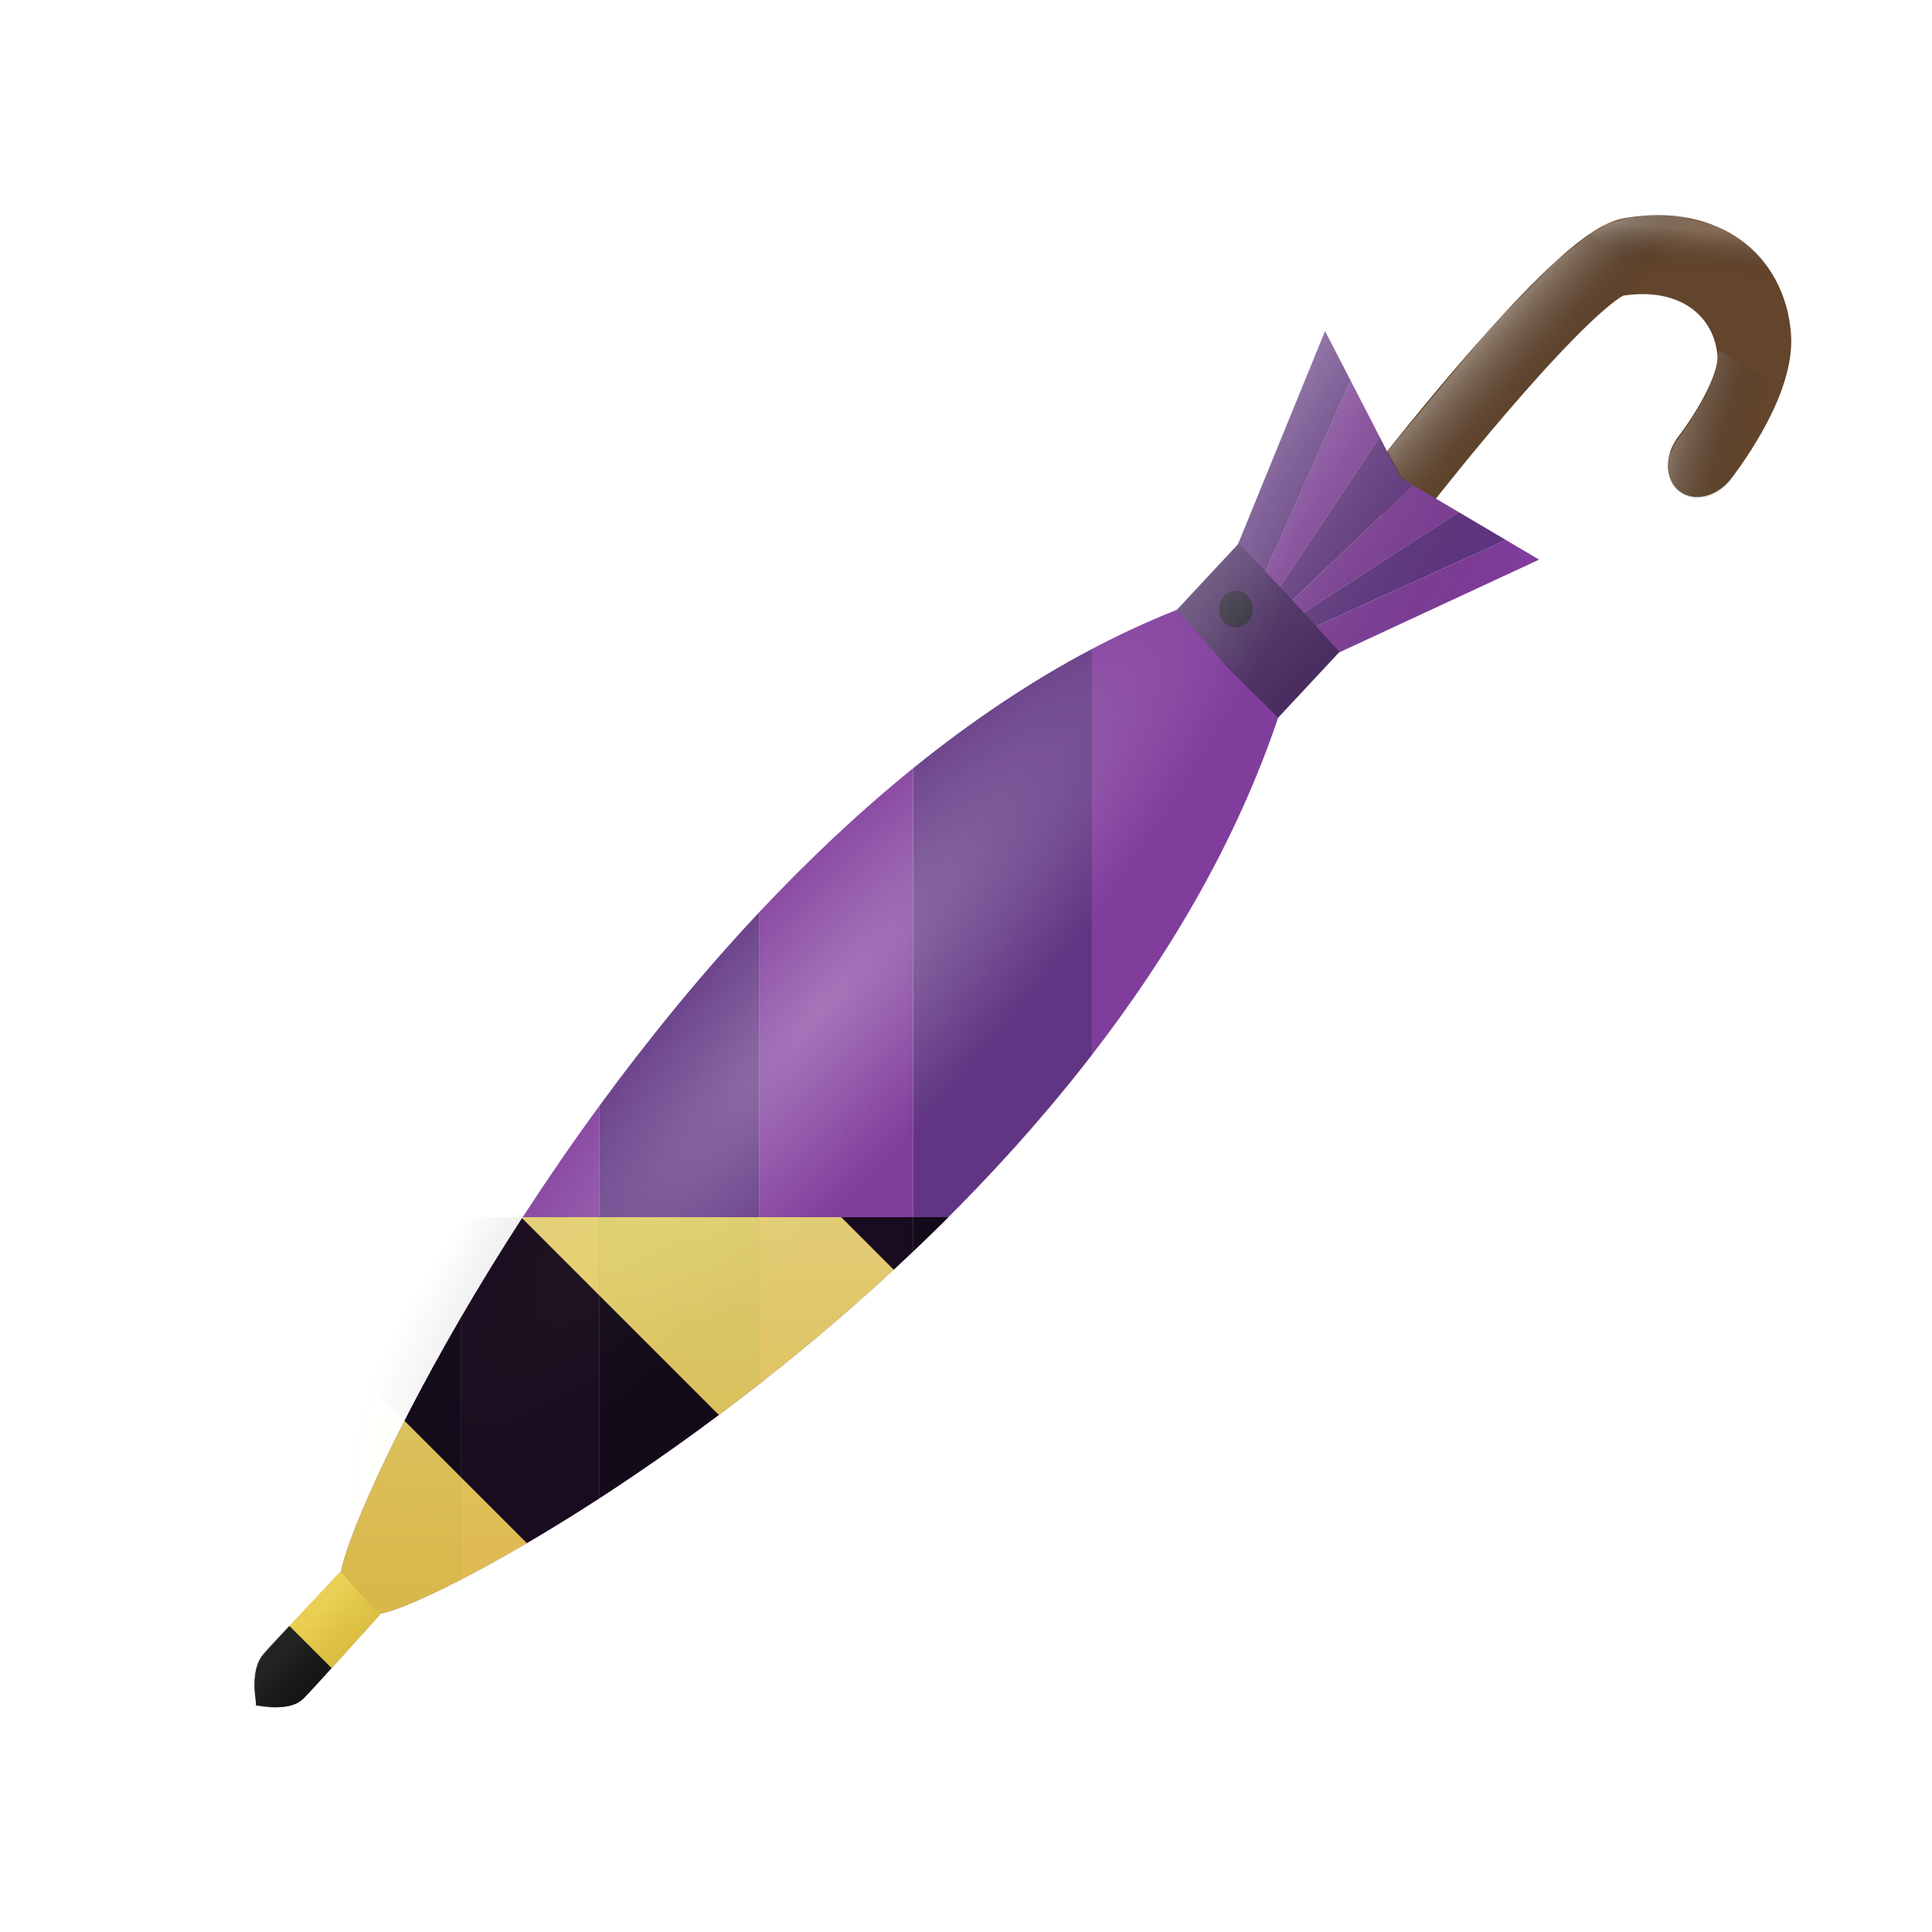
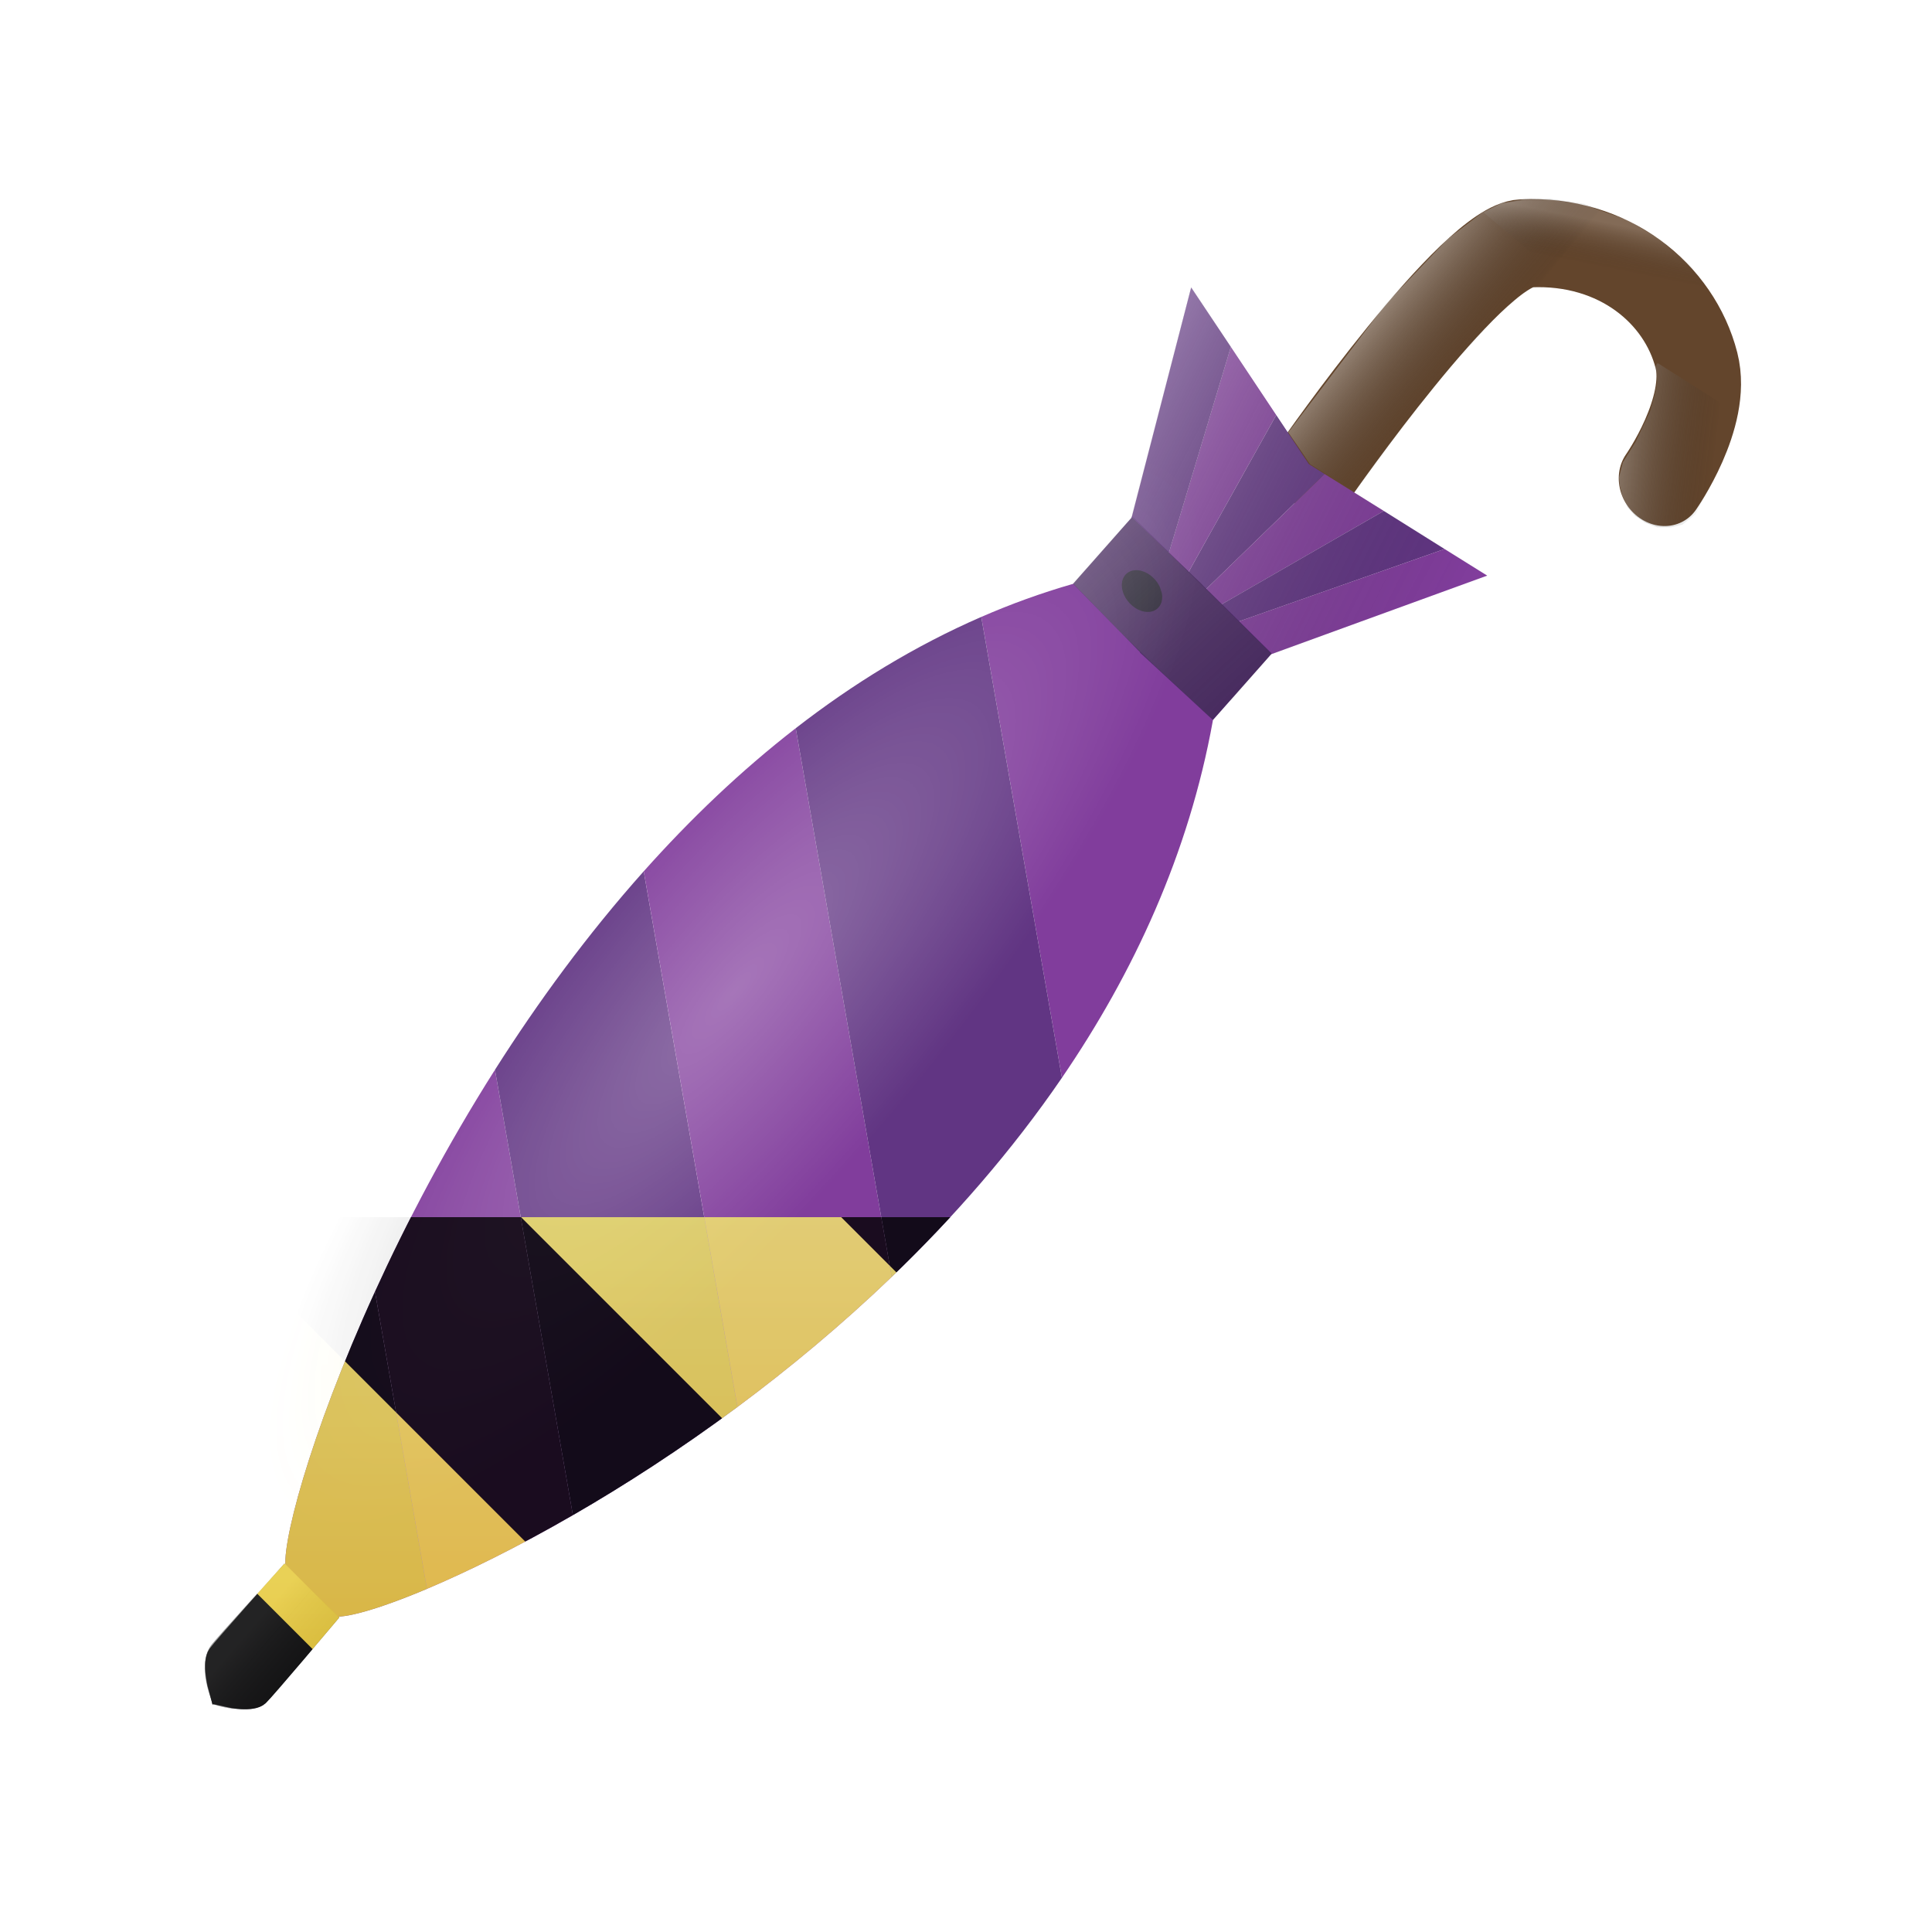
<svg xmlns="http://www.w3.org/2000/svg" height="128px" viewBox="0 0 128 128" width="128px">
  <filter id="a" height="100%" width="100%" x="0%" y="0%">
    <feColorMatrix color-interpolation-filters="sRGB" values="0 0 0 0 1 0 0 0 0 1 0 0 0 0 1 0 0 0 1 0" />
  </filter>
-   <linearGradient id="b" gradientTransform="matrix(0.565856 -0.617337 0.558174 0.619951 9.893637 -136.9326)" gradientUnits="userSpaceOnUse" x1="-188.203" x2="-188.203" y1="203.484" y2="215.755">
+   <linearGradient id="b" gradientTransform="matrix(0.54006 -0.6248 0.776897 0.778996 -43.87687 -171.8219)" gradientUnits="userSpaceOnUse" x1="-188.203" x2="-188.203" y1="203.484" y2="215.755">
    <stop offset="0.405" stop-color="#ffffff" stop-opacity="0.503" />
    <stop offset="1" stop-opacity="0" />
  </linearGradient>
-   <linearGradient id="c" gradientTransform="matrix(0.753011 0.801906 -0.991866 0.93139 -213.822 -62.92274)" gradientUnits="userSpaceOnUse" x1="243.64" x2="264.06" y1="-111.732" y2="-111.732">
+   <linearGradient id="c" gradientTransform="matrix(1.041239 1.011803 -0.976595 0.924064 -291.1826 -117.8891)" gradientUnits="userSpaceOnUse" x1="243.64" x2="264.06" y1="-111.732" y2="-111.732">
    <stop offset="0.086" stop-color="#ffffff" stop-opacity="0.39" />
    <stop offset="1" stop-opacity="0" />
  </linearGradient>
-   <radialGradient id="d" cx="204.853" cy="142.506" gradientTransform="matrix(0.740488 0.67207 -3.069435 3.381912 340.0254 -552.6384)" gradientUnits="userSpaceOnUse" r="12.693">
+   <radialGradient id="d" cx="204.853" cy="142.506" gradientTransform="matrix(1.000775 0.862701 -2.922907 3.426896 260.1701 -599.4027)" gradientUnits="userSpaceOnUse" r="12.693">
    <stop offset="0" stop-color="#ffffff" stop-opacity="0.291" />
    <stop offset="0.789" stop-color="#ffffff" stop-opacity="0" />
  </radialGradient>
-   <linearGradient id="e" gradientTransform="matrix(0.94064 0.576273 -0.71628 1.148725 -229.1221 36.22843)" gradientUnits="userSpaceOnUse" x1="234.219" x2="254.594" y1="-124.336" y2="-124.336">
+   <linearGradient id="e" gradientTransform="matrix(1.216155 0.780861 -0.610652 1.207906 -289.4016 -7.370266)" gradientUnits="userSpaceOnUse" x1="234.219" x2="254.594" y1="-124.336" y2="-124.336">
    <stop offset="0.057" stop-color="#ffffff" stop-opacity="0.39" />
    <stop offset="1" stop-opacity="0" />
  </linearGradient>
-   <linearGradient id="f" gradientTransform="matrix(0.822439 0.727681 -0.903992 1.021709 -218.516 -47.34642)" gradientUnits="userSpaceOnUse" x1="257.231" x2="263.281" y1="-117.667" y2="-117.667">
+   <linearGradient id="f" gradientTransform="matrix(1.107804 0.936869 -0.855733 1.038437 -293.5853 -100.8351)" gradientUnits="userSpaceOnUse" x1="257.231" x2="263.281" y1="-117.667" y2="-117.667">
    <stop offset="0" stop-color="#ffffff" stop-opacity="0.468" />
    <stop offset="1" stop-opacity="0" />
  </linearGradient>
-   <linearGradient id="g" gradientTransform="matrix(0.940862 0.566308 -0.703519 1.168825 -215.5458 20.57802)" gradientUnits="userSpaceOnUse" x1="257.231" x2="262.933" y1="-117.667" y2="-119.608">
+   <linearGradient id="g" gradientTransform="matrix(1.214435 0.769576 -0.591714 1.232445 -276.6109 -23.31335)" gradientUnits="userSpaceOnUse" x1="257.231" x2="262.933" y1="-117.667" y2="-119.608">
    <stop offset="0" stop-color="#ffffff" stop-opacity="0.496" />
    <stop offset="1" stop-opacity="0" />
  </linearGradient>
-   <linearGradient id="h" gradientTransform="matrix(0.899581 -1.026018 0.82559 0.723852 -218.516 -47.34642)" gradientUnits="userSpaceOnUse" x1="124.832" x2="122.97" y1="263.236" y2="264.329">
+   <linearGradient id="h" gradientTransform="matrix(0.849712 -1.043922 1.110733 0.932946 -293.5853 -100.8351)" gradientUnits="userSpaceOnUse" x1="124.832" x2="122.97" y1="263.236" y2="264.329">
    <stop offset="0" stop-color="#ffffff" stop-opacity="0.205" />
    <stop offset="1" stop-opacity="0" />
  </linearGradient>
  <clipPath id="i">
    <path d="m 0 0 h 128 v 128 h -128 z m 0 0" />
  </clipPath>
  <clipPath id="j">
-     <path d="m 0 80 h 48 v 48 h -48 z m 0 0" />
+     <path d="m 0 77 h 48 v 51 h -48 z m 0 0" />
  </clipPath>
  <clipPath id="k">
-     <rect height="128" width="128" />
+     <path d="m 0 12 h 98 v 108 h -98 z m 0 0" />
  </clipPath>
  <clipPath id="l">
    <rect height="128" width="128" />
  </clipPath>
-   <mask id="m">
+   <clipPath id="m">
+     <rect height="128" width="128" />
+   </clipPath>
+   <mask id="n">
    <g filter="url(#a)">
-       <g clip-path="url(#l)" filter="url(#a)">
-         <g clip-path="url(#k)">
+       <g clip-path="url(#m)" filter="url(#a)">
+         <g clip-path="url(#l)">
          <g clip-path="url(#i)">
-             <path d="m 127.446 256.141 s 13.191 -1.434 15.15 0.34 c 3.179 2.887 3.505 6.756 1.73 9.354 c -1.386 2.027 -5.524 2.463 -5.524 2.463" fill="none" stroke="#63452c" stroke-linecap="round" stroke-miterlimit="18" stroke-width="4.083" transform="matrix(0.929037 -0.996058 0.754804 0.804753 -218.516 -47.34642)" />
+             <path d="m 127.447 256.141 s 13.192 -1.434 15.149 0.34 c 3.181 2.886 3.505 6.755 1.731 9.353 c -1.386 2.028 -5.525 2.463 -5.525 2.463" fill="none" stroke="#63452c" stroke-linecap="round" stroke-miterlimit="18" stroke-width="4.083" transform="matrix(0.890162 -1.005942 1.043904 1.015278 -293.5853 -100.8351)" />
          </g>
-           <path d="m 93.609 32.137 l -0.805 -0.477 l -1.395 -2.699 l -6.66 9.961 l 0.602 0.617 l -0.012 0.012 l 0.246 0.27 z m 0 0" fill="#613583" fill-rule="evenodd" />
-           <path d="m 96.648 33.934 l -3.039 -1.797 l -8.023 7.684 l 0.727 0.805 z m 0 0" fill="#813d9c" fill-rule="evenodd" />
-           <path d="m 99.777 35.781 l -3.129 -1.848 l -10.336 6.691 l 0.812 0.895 z m 0 0" fill="#613583" fill-rule="evenodd" />
-           <path d="m 99.777 35.781 l -12.652 5.738 l 1.559 1.723 l 13.285 -6.164 z m 0 0" fill="#813d9c" fill-rule="evenodd" />
-           <path d="m 84.75 38.922 l 6.66 -9.961 l -1.934 -3.75 l -5.68 12.734 z m 0 0" fill="#813d9c" fill-rule="evenodd" />
-           <path d="m 83.797 37.945 l 5.68 -12.734 l -1.688 -3.273 l -5.785 14.164 z m 0 0" fill="#613583" fill-rule="evenodd" />
-           <path d="m 30.523 104.664 v -17.344 c -5.293 9.109 -8.137 16.117 -7.938 17.223 c 0.16 0.883 0.883 1.109 1.109 1.156 c 0.039 0.211 0.238 1.043 1.105 1.227 c 0.551 0.117 2.633 -0.668 5.723 -2.262 z m 0 0" fill="#613583" fill-rule="evenodd" />
-           <path d="m 39.695 99.277 v -25.988 c -3.57 4.879 -6.648 9.695 -9.172 14.031 v 17.344 c 2.492 -1.285 5.641 -3.098 9.172 -5.387 z m 0 0" fill="#813d9c" fill-rule="evenodd" />
-           <path d="m 50.285 91.711 v -31.258 c -3.887 4.141 -7.43 8.516 -10.59 12.836 v 25.988 c 3.273 -2.125 6.875 -4.66 10.59 -7.566 z m 0 0" fill="#613583" fill-rule="evenodd" />
-           <path d="m 72.344 69.887 c 5.199 -6.73 9.59 -14.211 12.316 -22.281 c 0.418 -1.242 -2.375 -3.645 -2.891 -4.074 v -0.004 s -2.25 -3.18 -3.578 -3.16 c -0.09 0 -0.176 0.016 -0.254 0.047 c -1.898 0.754 -3.766 1.617 -5.594 2.582 z m 0 0" fill="#813d9c" fill-rule="evenodd" />
-           <path d="m 60.504 50.891 c -3.617 2.93 -7.031 6.168 -10.219 9.562 v 31.258 c 3.367 -2.637 6.828 -5.582 10.219 -8.805 z m 0 0" fill="#813d9c" fill-rule="evenodd" />
-           <path d="m 60.504 50.891 v 32.016 c 4.148 -3.938 8.191 -8.293 11.84 -13.02 v -26.891 c -4.148 2.184 -8.102 4.875 -11.84 7.895 z m 0 0" fill="#613583" fill-rule="evenodd" />
-           <path d="m 22.48 104.809 s -4.406 4.68 -4.797 5.172 c -0.492 0.617 -0.348 2.062 -0.348 2.062 l 5.934 -6.375 z m 1.27 1.375 l -5.848 6.422 s 1.344 0.168 1.91 -0.363 c 0.449 -0.422 4.742 -5.195 4.742 -5.195 z m 0 0" fill="#5e5c64" fill-rule="evenodd" />
+           <path d="m 87.762 31.406 l -1.039 -0.652 l -2.168 -3.254 l -5.82 10.418 l 0.824 0.777 l -0.012 0.012 l 0.344 0.34 z m 0 0" fill="#613583" fill-rule="evenodd" />
+           <path d="m 91.68 33.852 l -3.918 -2.445 l -7.871 7.641 l 1.008 1.012 z m 0 0" fill="#813d9c" fill-rule="evenodd" />
+           <path d="m 95.707 36.375 l -4.027 -2.523 l -10.781 6.207 l 1.133 1.129 z m 0 0" fill="#613583" fill-rule="evenodd" />
+           <path d="m 95.707 36.375 l -13.676 4.812 l 2.164 2.164 l 14.336 -5.215 z m 0 0" fill="#813d9c" fill-rule="evenodd" />
+           <path d="m 78.734 37.918 l 5.82 -10.418 l -3.008 -4.516 l -4.121 13.695 z m 0 0" fill="#813d9c" fill-rule="evenodd" />
+           <path d="m 77.426 36.68 l 4.121 -13.695 l -2.629 -3.941 l -3.961 15.305 z m 0 0" fill="#613583" fill-rule="evenodd" />
+           <path d="m 28.289 105.266 l -3.445 -19.691 c -4.395 9.629 -6.332 17.203 -5.875 18.488 c 0.363 1.02 1.25 1.375 1.527 1.461 c 0.086 0.242 0.488 1.215 1.539 1.543 c 0.664 0.203 2.949 -0.406 6.254 -1.801 z m 0 0" fill="#613583" fill-rule="evenodd" />
+           <path d="m 37.957 100.383 l -5.164 -29.508 c -3.211 5.062 -5.859 10.113 -7.949 14.699 l 3.445 19.691 c 2.66 -1.125 5.988 -2.758 9.668 -4.883 z m 0 0" fill="#813d9c" fill-rule="evenodd" />
+           <path d="m 48.859 93.215 l -6.211 -35.488 c -3.73 4.18 -7.012 8.668 -9.855 13.148 l 5.164 29.508 c 3.414 -1.969 7.125 -4.363 10.902 -7.168 z m 0 0" fill="#613583" fill-rule="evenodd" />
+           <path d="m 70.355 71.406 c 4.75 -6.945 8.406 -14.844 9.996 -23.641 c 0.246 -1.355 -3.504 -4.461 -4.195 -5.02 c 0 0 -3.266 -3.914 -4.816 -4.074 c -0.105 -0.008 -0.203 -0.004 -0.289 0.023 c -2.074 0.598 -4.09 1.328 -6.039 2.18 z m 0 0" fill="#813d9c" fill-rule="evenodd" />
+           <path d="m 52.719 48.246 c -3.66 2.836 -7.016 6.055 -10.07 9.48 l 6.211 35.488 c 3.418 -2.539 6.887 -5.418 10.219 -8.617 z m 0 0" fill="#813d9c" fill-rule="evenodd" />
+           <path d="m 52.719 48.246 l 6.359 36.352 c 4.074 -3.918 7.945 -8.32 11.277 -13.191 l -5.344 -30.535 c -4.422 1.926 -8.52 4.445 -12.293 7.375 z m 0 0" fill="#613583" fill-rule="evenodd" />
+           <path d="m 18.895 104.348 s -4.23 4.723 -4.59 5.227 c -0.453 0.633 0.004 2.297 0.004 2.297 l 5.684 -6.441 z m 1.762 1.734 l -5.574 6.504 s 1.605 0.367 2.164 -0.156 c 0.445 -0.422 4.523 -5.262 4.523 -5.262 z m 0 0" fill="#5e5c64" fill-rule="evenodd" />
          <g clip-path="url(#j)">
-             <path d="m 52.749 254.359 s -4.72 -0.028 -5.178 0.018 c -0.575 0.055 -1.225 1.047 -1.225 1.047 l 6.394 -0.008 z m -0.011 1.695 l -6.371 0.094 s 0.637 0.997 1.208 1.044 c 0.453 0.037 5.16 -0.069 5.16 -0.069 z m 0 0" fill="none" stroke="#5e5c64" stroke-linecap="round" stroke-miterlimit="18" stroke-width="0.745" transform="matrix(0.929037 -0.996058 0.754804 0.804753 -218.516 -47.34642)" />
+             <path d="m 52.748 254.358 s -4.721 -0.026 -5.177 0.018 c -0.574 0.055 -1.225 1.048 -1.225 1.048 l 6.395 -0.008 z m -0.011 1.697 l -6.371 0.093 s 0.638 0.994 1.208 1.043 c 0.457 0.037 5.162 -0.068 5.162 -0.068 z m 0 0" fill="none" stroke="#5e5c64" stroke-linecap="round" stroke-miterlimit="18" stroke-width="0.745" transform="matrix(0.890162 -1.005942 1.043904 1.015278 -293.5853 -100.8351)" />
          </g>
-           <path d="m 22.562 104.129 c -0.207 0.227 -4.719 4.926 -5.102 5.406 c -1.062 1.371 -0.441 3.461 -0.441 3.461 l 6.805 -7.465 z m 1.266 1.41 l -6.809 7.457 s 1.883 0.551 3.191 -0.605 c 0.004 -0.004 0.004 -0.004 0.004 -0.004 l 2.59 -2.824 c 0.027 -0.031 0.031 -0.035 0.055 -0.062 c 1.059 -1.18 2.094 -2.332 2.266 -2.527 z m 0 0" fill="url(#b)" fill-rule="evenodd" />
-           <path d="m 118.975 251.684 l -3.654 0.001 l -0.102 3.733 l 3.79 -0.028 z m 0.023 4.387 l -3.791 -0.028 l 0.102 3.787 l 3.654 -0.001 z m 0 0" fill="#492963" fill-rule="evenodd" stroke="#492963" stroke-linecap="round" stroke-miterlimit="18" stroke-width="0.738" transform="matrix(0.929037 -0.996058 0.754804 0.804753 -218.516 -47.34642)" />
-           <path d="m 83.008 40.355 c 0 0.637 -0.457 1.164 -1.043 1.211 c -0.59 0.043 -1.109 -0.406 -1.195 -1.035 c -0.082 -0.629 0.297 -1.223 0.871 -1.359 s 1.152 0.23 1.32 0.84" fill="#241f31" fill-rule="evenodd" />
-           <path d="m 82.078 35.992 l -4.105 4.379 l 2.461 2.812 l 1.527 1.629 l 2.625 2.66 l 1.492 -1.402 l 2.645 -2.871 z m 0 0" fill="url(#c)" fill-rule="evenodd" />
-           <path d="m 83.898 16.23 l 18.059 16.387 l -77.25 85.113 l -18.055 -16.391 z m 0 0" fill="url(#d)" fill-rule="evenodd" />
-           <path d="m 87.789 21.906 l -5.746 14.039 l 6.75 7.262 l 13.176 -6.164 l -9.203 -5.406 z m 0 0" fill="url(#e)" fill-rule="evenodd" />
-           <path d="m 109.383 14.207 l -1.449 0.18 l -1.359 0.391 l -1.207 0.695 l -2.266 1.812 l -4.227 4.285 l -6.945 8.336 l 0.934 1.734 l 2.301 1.371 l 3.793 -4.68 l 3.133 -3.59 l 3.086 -3.227 l 1.672 -1.465 l 0.754 -0.52 l 0.168 -0.016 l 4.441 -5.02 l -0.898 -0.23 z m 0 0" fill="url(#f)" fill-rule="evenodd" />
-           <path d="m 113.953 23.27 c -0.02 0 -0.039 0.016 -0.051 0.035 l -0.133 0.219 l 0.039 0.359 l -0.094 0.578 l -0.285 0.789 l -0.398 0.926 l -1.137 1.914 l -0.957 1.32 l -0.18 0.441 l -0.184 0.473 l -0.047 0.469 l 0.047 0.625 l 0.191 0.648 l 0.363 0.453 l 0.516 0.332 l 0.633 0.184 l 0.785 -0.09 l 0.695 -0.242 l 0.844 -0.695 l 1.93 -2.957 l 1.328 -2.629 l 0.23 -0.676 l -4.105 -2.473 c -0.008 -0.008 -0.02 -0.008 -0.031 -0.004 z m 0 0" fill="url(#g)" fill-rule="evenodd" />
-           <path d="m 109.332 14.254 l -1.453 0.184 l -1.355 0.391 l -1.059 0.605 s 0.004 0 0.004 0.004 c -0.02 0.031 -0.016 0.066 0.008 0.086 l 4.68 4.102 l 0.594 0.141 l 0.895 0.379 l 0.742 0.52 l 0.789 0.914 l 0.316 0.691 l 0.125 0.395 l 1.707 1.496 c 0.031 0.027 0.082 0.016 0.113 -0.02 l 3.047 -3.473 l -0.008 -0.043 l -0.691 -1.84 l -0.996 -1.57 l -1.48 -1.363 l -1.598 -0.906 l -2.449 -0.629 z m 0 0" fill="url(#h)" fill-rule="evenodd" />
+           <path d="m 18.859 103.586 c -0.203 0.227 -4.551 4.957 -4.902 5.453 c -0.973 1.41 0.168 3.871 0.168 3.871 l 6.492 -7.562 z m 1.762 1.77 l -6.496 7.555 s 2.316 0.875 3.621 -0.262 l 2.477 -2.863 c 0.023 -0.027 0.023 -0.031 0.051 -0.059 c 1.004 -1.199 1.984 -2.367 2.148 -2.566 z m 0 0" fill="url(#b)" fill-rule="evenodd" />
+           <path d="m 118.975 251.683 l -3.657 0.001 l -0.1 3.733 l 3.789 -0.028 z m 0.022 4.389 l -3.792 -0.029 l 0.104 3.785 l 3.655 0.001 z m 0 0" fill="#492963" fill-rule="evenodd" stroke="#492963" stroke-linecap="round" stroke-miterlimit="18" stroke-width="0.738" transform="matrix(0.890162 -1.005942 1.043904 1.015278 -293.5853 -100.8351)" />
+           <path d="m 76.977 39.312 c 0.125 0.719 -0.301 1.258 -0.98 1.23 c -0.68 -0.027 -1.379 -0.609 -1.605 -1.336 c -0.223 -0.723 0.105 -1.344 0.75 -1.422 c 0.648 -0.078 1.395 0.414 1.711 1.129" fill="#241f31" fill-rule="evenodd" />
+           <path d="m 75.023 34.23 l -3.938 4.422 l 3.438 3.523 l 2.113 2.051 l 3.605 3.375 l 1.469 -1.391 l 2.523 -2.902 z m 0 0" fill="url(#c)" fill-rule="evenodd" />
+           <g clip-path="url(#k)">
+             <path d="m 73.227 12.035 l 24.406 21.039 l -73.559 86.242 l -24.406 -21.035 z m 0 0" fill="url(#d)" fill-rule="evenodd" />
+           </g>
+           <path d="m 78.914 19.008 l -3.941 15.164 l 9.348 9.152 l 14.207 -5.223 l -11.852 -7.375 z m 0 0" fill="url(#e)" fill-rule="evenodd" />
+           <path d="m 102.672 13.168 l -1.66 0.012 l -1.516 0.262 l -1.273 0.625 l -2.297 1.754 l -4.098 4.297 l -6.477 8.527 l 1.438 2.098 l 2.965 1.863 l 3.516 -4.801 l 2.957 -3.656 l 2.973 -3.25 l 1.664 -1.434 l 0.781 -0.492 l 0.191 0.008 l 4.203 -5.102 l -1.094 -0.383 z m 0 0" fill="url(#f)" fill-rule="evenodd" />
+           <path d="m 109.824 24.07 c -0.02 0.004 -0.039 0.016 -0.051 0.035 l -0.109 0.23 l 0.113 0.414 l 0.008 0.641 l -0.18 0.859 l -0.281 1 l -0.953 2.02 l -0.855 1.371 l -0.125 0.477 l -0.121 0.508 l 0.039 0.531 l 0.18 0.711 l 0.355 0.766 l 0.512 0.562 l 0.668 0.445 l 0.777 0.293 l 0.902 0.004 l 0.766 -0.18 l 0.852 -0.676 l 1.676 -3.098 l 1.031 -2.805 l 0.137 -0.738 l -5.297 -3.359 c -0.016 -0.008 -0.027 -0.012 -0.043 -0.012 z m 0 0" fill="url(#g)" fill-rule="evenodd" />
+           <path d="m 102.621 13.215 l -1.664 0.012 l -1.512 0.262 l -1.117 0.547 s 0.004 0 0 0 c -0.012 0.035 0 0.078 0.031 0.102 l 6.293 5.289 l 0.727 0.238 l 1.125 0.551 l 0.969 0.691 l 1.105 1.141 l 0.508 0.832 l 0.227 0.461 l 2.297 1.93 c 0.039 0.035 0.098 0.031 0.129 -0.008 l 2.875 -3.535 l -0.012 -0.047 l -1.18 -2.184 l -1.477 -1.918 l -2.008 -1.742 l -2.051 -1.246 l -2.992 -1.047 z m 0 0" fill="url(#h)" fill-rule="evenodd" />
        </g>
      </g>
    </g>
  </mask>
-   <mask id="n">
+   <mask id="o">
    <g filter="url(#a)">
      <rect fill-opacity="0.8" height="184.32" width="184.32" x="-28.16" y="-28.16" />
    </g>
  </mask>
-   <linearGradient id="o" gradientTransform="matrix(0 0.37 -0.98462 0 295.385 -30.36)" gradientUnits="userSpaceOnUse" x1="300" x2="428" y1="235" y2="235">
+   <linearGradient id="p" gradientTransform="matrix(0 0.37 -0.98462 0 295.385 -30.36)" gradientUnits="userSpaceOnUse" x1="300" x2="428" y1="235" y2="235">
    <stop offset="0" stop-color="#f9f06b" />
    <stop offset="1" stop-color="#f5c211" />
  </linearGradient>
-   <clipPath id="p">
-     <rect height="128" width="128" />
-   </clipPath>
  <clipPath id="q">
    <rect height="128" width="128" />
  </clipPath>
-   <path d="m 127.446 256.141 s 13.191 -1.434 15.15 0.34 c 3.179 2.887 3.505 6.756 1.73 9.354 c -1.386 2.027 -5.524 2.463 -5.524 2.463" fill="none" stroke="#63452c" stroke-linecap="round" stroke-miterlimit="18" stroke-width="4.083" transform="matrix(0.929037 -0.996058 0.754804 0.804753 -218.516 -47.34642)" />
+   <clipPath id="r">
+     <rect height="128" width="128" />
+   </clipPath>
+   <path d="m 127.447 256.141 s 13.192 -1.434 15.149 0.34 c 3.181 2.886 3.505 6.755 1.731 9.353 c -1.386 2.028 -5.525 2.463 -5.525 2.463" fill="none" stroke="#63452c" stroke-linecap="round" stroke-miterlimit="18" stroke-width="4.083" transform="matrix(0.890162 -1.005942 1.043904 1.015278 -293.5853 -100.8351)" />
  <g fill-rule="evenodd">
-     <path d="m 93.609 32.137 l -0.805 -0.477 l -1.395 -2.699 l -6.66 9.961 l 0.602 0.617 l -0.012 0.012 l 0.246 0.27 z m 0 0" fill="#613583" />
-     <path d="m 96.648 33.934 l -3.039 -1.797 l -8.023 7.684 l 0.727 0.805 z m 0 0" fill="#813d9c" />
-     <path d="m 99.777 35.781 l -3.129 -1.848 l -10.336 6.691 l 0.812 0.895 z m 0 0" fill="#613583" />
-     <path d="m 99.777 35.781 l -12.652 5.738 l 1.559 1.723 l 13.285 -6.164 z m 0 0" fill="#813d9c" />
-     <path d="m 84.75 38.922 l 6.66 -9.961 l -1.934 -3.75 l -5.68 12.734 z m 0 0" fill="#813d9c" />
-     <path d="m 83.797 37.945 l 5.68 -12.734 l -1.688 -3.273 l -5.785 14.164 z m 0 0" fill="#613583" />
-     <path d="m 30.523 104.664 v -17.344 c -5.293 9.109 -8.137 16.117 -7.938 17.223 c 0.16 0.883 0.883 1.109 1.109 1.156 c 0.039 0.211 0.238 1.043 1.105 1.227 c 0.551 0.117 2.633 -0.668 5.723 -2.262 z m 0 0" fill="#613583" />
-     <path d="m 39.695 99.277 v -25.988 c -3.57 4.879 -6.648 9.695 -9.172 14.031 v 17.344 c 2.492 -1.285 5.641 -3.098 9.172 -5.387 z m 0 0" fill="#813d9c" />
-     <path d="m 50.285 91.711 v -31.258 c -3.887 4.141 -7.43 8.516 -10.59 12.836 v 25.988 c 3.273 -2.125 6.875 -4.66 10.59 -7.566 z m 0 0" fill="#613583" />
-     <path d="m 72.344 69.887 c 5.199 -6.73 9.59 -14.211 12.316 -22.281 c 0.418 -1.242 -2.375 -3.645 -2.891 -4.074 v -0.004 s -2.25 -3.18 -3.578 -3.16 c -0.09 0 -0.176 0.016 -0.254 0.047 c -1.898 0.754 -3.766 1.617 -5.594 2.582 z m 0 0" fill="#813d9c" />
-     <path d="m 60.504 50.891 c -3.617 2.93 -7.031 6.168 -10.219 9.562 v 31.258 c 3.367 -2.637 6.828 -5.582 10.219 -8.805 z m 0 0" fill="#813d9c" />
-     <path d="m 60.504 50.891 v 32.016 c 4.148 -3.938 8.191 -8.293 11.84 -13.02 v -26.891 c -4.148 2.184 -8.102 4.875 -11.84 7.895 z m 0 0" fill="#613583" />
-     <path d="m 52.749 254.359 s -4.72 -0.028 -5.178 0.018 c -0.575 0.055 -1.225 1.047 -1.225 1.047 l 6.394 -0.008 z m -0.011 1.695 l -6.371 0.094 s 0.637 0.997 1.208 1.044 c 0.453 0.037 5.16 -0.069 5.16 -0.069 z m 0 0" fill="#5e5c64" stroke="#5e5c64" stroke-linecap="round" stroke-miterlimit="18" stroke-width="0.745" transform="matrix(0.929037 -0.996058 0.754804 0.804753 -218.516 -47.34642)" />
-     <path d="m 22.562 104.129 c -0.207 0.227 -4.719 4.926 -5.102 5.406 c -1.062 1.371 -0.441 3.461 -0.441 3.461 l 6.805 -7.465 z m 1.266 1.41 l -6.809 7.457 s 1.883 0.551 3.191 -0.605 c 0.004 -0.004 0.004 -0.004 0.004 -0.004 l 2.59 -2.824 c 0.027 -0.031 0.031 -0.035 0.055 -0.062 c 1.059 -1.18 2.094 -2.332 2.266 -2.527 z m 0 0" fill="url(#b)" />
-     <path d="m 118.975 251.684 l -3.654 0.001 l -0.102 3.733 l 3.79 -0.028 z m 0.023 4.387 l -3.791 -0.028 l 0.102 3.787 l 3.654 -0.001 z m 0 0" fill="#492963" stroke="#492963" stroke-linecap="round" stroke-miterlimit="18" stroke-width="0.738" transform="matrix(0.929037 -0.996058 0.754804 0.804753 -218.516 -47.34642)" />
-     <path d="m 83.008 40.355 c 0 0.637 -0.457 1.164 -1.043 1.211 c -0.59 0.043 -1.109 -0.406 -1.195 -1.035 c -0.082 -0.629 0.297 -1.223 0.871 -1.359 s 1.152 0.23 1.32 0.84" fill="#241f31" />
-     <path d="m 82.078 35.992 l -4.105 4.379 l 2.461 2.812 l 1.527 1.629 l 2.625 2.66 l 1.492 -1.402 l 2.645 -2.871 z m 0 0" fill="url(#c)" />
-     <path d="m 83.898 16.23 l 18.059 16.387 l -77.25 85.113 l -18.055 -16.391 z m 0 0" fill="url(#d)" />
-     <path d="m 87.789 21.906 l -5.746 14.039 l 6.75 7.262 l 13.176 -6.164 l -9.203 -5.406 z m 0 0" fill="url(#e)" />
-     <path d="m 109.383 14.207 l -1.449 0.18 l -1.359 0.391 l -1.207 0.695 l -2.266 1.812 l -4.227 4.285 l -6.945 8.336 l 0.934 1.734 l 2.301 1.371 l 3.793 -4.68 l 3.133 -3.59 l 3.086 -3.227 l 1.672 -1.465 l 0.754 -0.52 l 0.168 -0.016 l 4.441 -5.02 l -0.898 -0.23 z m 0 0" fill="url(#f)" />
-     <path d="m 113.953 23.27 c -0.02 0 -0.039 0.016 -0.051 0.035 l -0.133 0.219 l 0.039 0.359 l -0.094 0.578 l -0.285 0.789 l -0.398 0.926 l -1.137 1.914 l -0.957 1.32 l -0.18 0.441 l -0.184 0.473 l -0.047 0.469 l 0.047 0.625 l 0.191 0.648 l 0.363 0.453 l 0.516 0.332 l 0.633 0.184 l 0.785 -0.09 l 0.695 -0.242 l 0.844 -0.695 l 1.93 -2.957 l 1.328 -2.629 l 0.23 -0.676 l -4.105 -2.473 c -0.008 -0.008 -0.02 -0.008 -0.031 -0.004 z m 0 0" fill="url(#g)" />
-     <path d="m 109.332 14.254 l -1.453 0.184 l -1.355 0.391 l -1.059 0.605 s 0.004 0 0.004 0.004 c -0.02 0.031 -0.016 0.066 0.008 0.086 l 4.68 4.102 l 0.594 0.141 l 0.895 0.379 l 0.742 0.52 l 0.789 0.914 l 0.316 0.691 l 0.125 0.395 l 1.707 1.496 c 0.031 0.027 0.082 0.016 0.113 -0.02 l 3.047 -3.473 l -0.008 -0.043 l -0.691 -1.84 l -0.996 -1.57 l -1.48 -1.363 l -1.598 -0.906 l -2.449 -0.629 z m 0 0" fill="url(#h)" />
+     <path d="m 87.762 31.406 l -1.039 -0.652 l -2.168 -3.254 l -5.82 10.418 l 0.824 0.777 l -0.012 0.012 l 0.344 0.34 z m 0 0" fill="#613583" />
+     <path d="m 91.68 33.852 l -3.918 -2.445 l -7.871 7.641 l 1.008 1.012 z m 0 0" fill="#813d9c" />
+     <path d="m 95.707 36.375 l -4.027 -2.523 l -10.781 6.207 l 1.133 1.129 z m 0 0" fill="#613583" />
+     <path d="m 95.707 36.375 l -13.676 4.812 l 2.164 2.164 l 14.336 -5.215 z m 0 0" fill="#813d9c" />
+     <path d="m 78.734 37.918 l 5.82 -10.418 l -3.008 -4.516 l -4.121 13.695 z m 0 0" fill="#813d9c" />
+     <path d="m 77.426 36.68 l 4.121 -13.695 l -2.629 -3.941 l -3.961 15.305 z m 0 0" fill="#613583" />
+     <path d="m 28.289 105.266 l -3.445 -19.691 c -4.395 9.629 -6.332 17.203 -5.875 18.488 c 0.363 1.02 1.25 1.375 1.527 1.461 c 0.086 0.242 0.488 1.215 1.539 1.543 c 0.664 0.203 2.949 -0.406 6.254 -1.801 z m 0 0" fill="#613583" />
+     <path d="m 37.957 100.383 l -5.164 -29.508 c -3.211 5.062 -5.859 10.113 -7.949 14.699 l 3.445 19.691 c 2.66 -1.125 5.988 -2.758 9.668 -4.883 z m 0 0" fill="#813d9c" />
+     <path d="m 48.859 93.215 l -6.211 -35.488 c -3.73 4.18 -7.012 8.668 -9.855 13.148 l 5.164 29.508 c 3.414 -1.969 7.125 -4.363 10.902 -7.168 z m 0 0" fill="#613583" />
+     <path d="m 70.355 71.406 c 4.75 -6.945 8.406 -14.844 9.996 -23.641 c 0.246 -1.355 -3.504 -4.461 -4.195 -5.02 c 0 0 -3.266 -3.914 -4.816 -4.074 c -0.105 -0.008 -0.203 -0.004 -0.289 0.023 c -2.074 0.598 -4.09 1.328 -6.039 2.18 z m 0 0" fill="#813d9c" />
+     <path d="m 52.719 48.246 c -3.66 2.836 -7.016 6.055 -10.07 9.48 l 6.211 35.488 c 3.418 -2.539 6.887 -5.418 10.219 -8.617 z m 0 0" fill="#813d9c" />
+     <path d="m 52.719 48.246 l 6.359 36.352 c 4.074 -3.918 7.945 -8.32 11.277 -13.191 l -5.344 -30.535 c -4.422 1.926 -8.52 4.445 -12.293 7.375 z m 0 0" fill="#613583" />
+     <path d="m 52.748 254.358 s -4.721 -0.026 -5.177 0.018 c -0.574 0.055 -1.225 1.048 -1.225 1.048 l 6.395 -0.008 z m -0.011 1.697 l -6.371 0.093 s 0.638 0.994 1.208 1.043 c 0.457 0.037 5.162 -0.068 5.162 -0.068 z m 0 0" fill="#5e5c64" stroke="#5e5c64" stroke-linecap="round" stroke-miterlimit="18" stroke-width="0.745" transform="matrix(0.890162 -1.005942 1.043904 1.015278 -293.5853 -100.8351)" />
+     <path d="m 18.859 103.586 c -0.203 0.227 -4.551 4.957 -4.902 5.453 c -0.973 1.41 0.168 3.871 0.168 3.871 l 6.492 -7.562 z m 1.762 1.77 l -6.496 7.555 s 2.316 0.875 3.621 -0.262 l 2.477 -2.863 c 0.023 -0.027 0.023 -0.031 0.051 -0.059 c 1.004 -1.199 1.984 -2.367 2.148 -2.566 z m 0 0" fill="url(#b)" />
+     <path d="m 118.975 251.683 l -3.657 0.001 l -0.1 3.733 l 3.789 -0.028 z m 0.022 4.389 l -3.792 -0.029 l 0.104 3.785 l 3.655 0.001 z m 0 0" fill="#492963" stroke="#492963" stroke-linecap="round" stroke-miterlimit="18" stroke-width="0.738" transform="matrix(0.890162 -1.005942 1.043904 1.015278 -293.5853 -100.8351)" />
+     <path d="m 76.977 39.312 c 0.125 0.719 -0.301 1.258 -0.98 1.23 c -0.68 -0.027 -1.379 -0.609 -1.605 -1.336 c -0.223 -0.723 0.105 -1.344 0.75 -1.422 c 0.648 -0.078 1.395 0.414 1.711 1.129" fill="#241f31" />
+     <path d="m 75.023 34.23 l -3.938 4.422 l 3.438 3.523 l 2.113 2.051 l 3.605 3.375 l 1.469 -1.391 l 2.523 -2.902 z m 0 0" fill="url(#c)" />
+     <path d="m 73.227 12.035 l 24.406 21.039 l -73.559 86.242 l -24.406 -21.035 z m 0 0" fill="url(#d)" />
+     <path d="m 78.914 19.008 l -3.941 15.164 l 9.348 9.152 l 14.207 -5.223 l -11.852 -7.375 z m 0 0" fill="url(#e)" />
+     <path d="m 102.672 13.168 l -1.66 0.012 l -1.516 0.262 l -1.273 0.625 l -2.297 1.754 l -4.098 4.297 l -6.477 8.527 l 1.438 2.098 l 2.965 1.863 l 3.516 -4.801 l 2.957 -3.656 l 2.973 -3.25 l 1.664 -1.434 l 0.781 -0.492 l 0.191 0.008 l 4.203 -5.102 l -1.094 -0.383 z m 0 0" fill="url(#f)" />
+     <path d="m 109.824 24.07 c -0.02 0.004 -0.039 0.016 -0.051 0.035 l -0.109 0.23 l 0.113 0.414 l 0.008 0.641 l -0.18 0.859 l -0.281 1 l -0.953 2.02 l -0.855 1.371 l -0.125 0.477 l -0.121 0.508 l 0.039 0.531 l 0.18 0.711 l 0.355 0.766 l 0.512 0.562 l 0.668 0.445 l 0.777 0.293 l 0.902 0.004 l 0.766 -0.18 l 0.852 -0.676 l 1.676 -3.098 l 1.031 -2.805 l 0.137 -0.738 l -5.297 -3.359 c -0.016 -0.008 -0.027 -0.012 -0.043 -0.012 z m 0 0" fill="url(#g)" />
+     <path d="m 102.621 13.215 l -1.664 0.012 l -1.512 0.262 l -1.117 0.547 s 0.004 0 0 0 c -0.012 0.035 0 0.078 0.031 0.102 l 6.293 5.289 l 0.727 0.238 l 1.125 0.551 l 0.969 0.691 l 1.105 1.141 l 0.508 0.832 l 0.227 0.461 l 2.297 1.93 c 0.039 0.035 0.098 0.031 0.129 -0.008 l 2.875 -3.535 l -0.012 -0.047 l -1.18 -2.184 l -1.477 -1.918 l -2.008 -1.742 l -2.051 -1.246 l -2.992 -1.047 z m 0 0" fill="url(#h)" />
  </g>
-   <g mask="url(#m)">
-     <g clip-path="url(#q)">
-       <g mask="url(#n)">
-         <g clip-path="url(#p)">
-           <path d="m 128 80.641 v 47.359 h -128 v -47.359 z m 0 0" fill="url(#o)" />
+   <g mask="url(#n)">
+     <g clip-path="url(#r)">
+       <g mask="url(#o)">
+         <g clip-path="url(#q)">
+           <path d="m 128 80.641 v 47.359 h -128 v -47.359 z m 0 0" fill="url(#p)" />
          <path d="m 13.309 80.641 l 47.355 47.359 h 21.215 l -47.359 -47.359 z m 42.422 0 l 47.363 47.359 h 21.215 l -47.363 -47.359 z m 42.43 0 l 29.84 29.84 v -21.211 l -8.629 -8.629 z m -98.16 7.906 v 21.215 l 18.238 18.238 h 21.215 z m 0 0" />
        </g>
      </g>
    </g>
  </g>
</svg>
